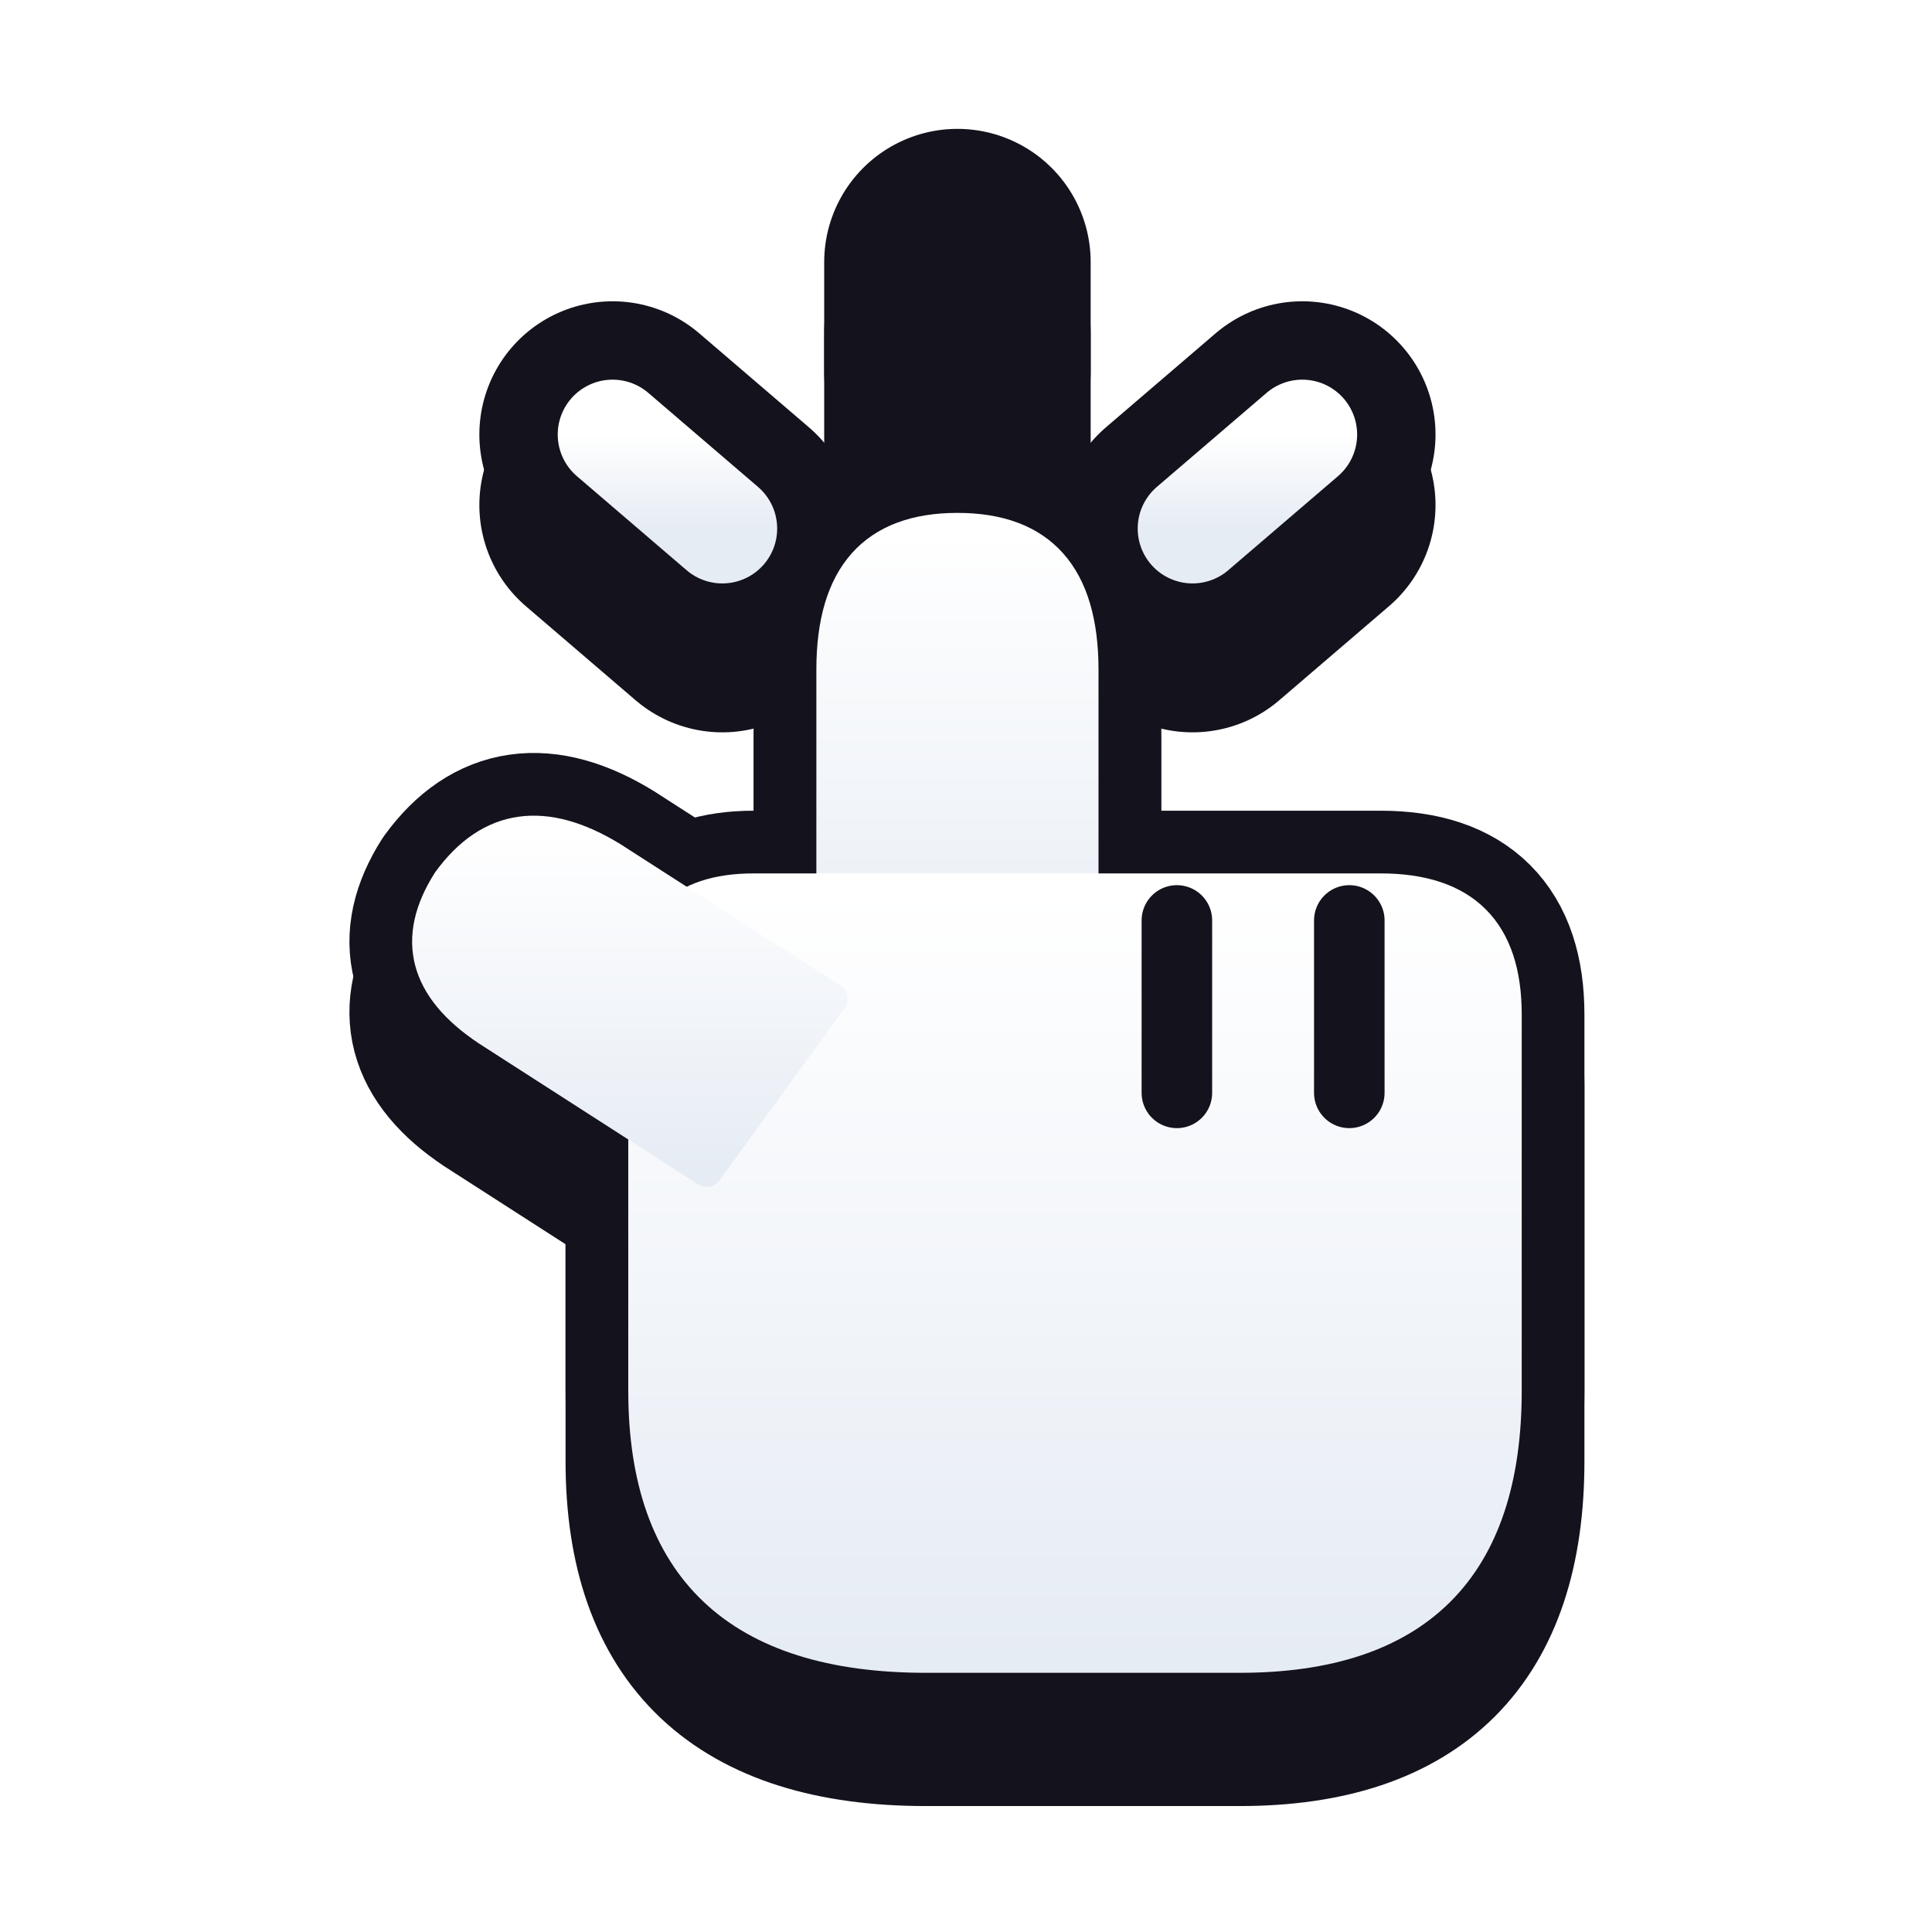
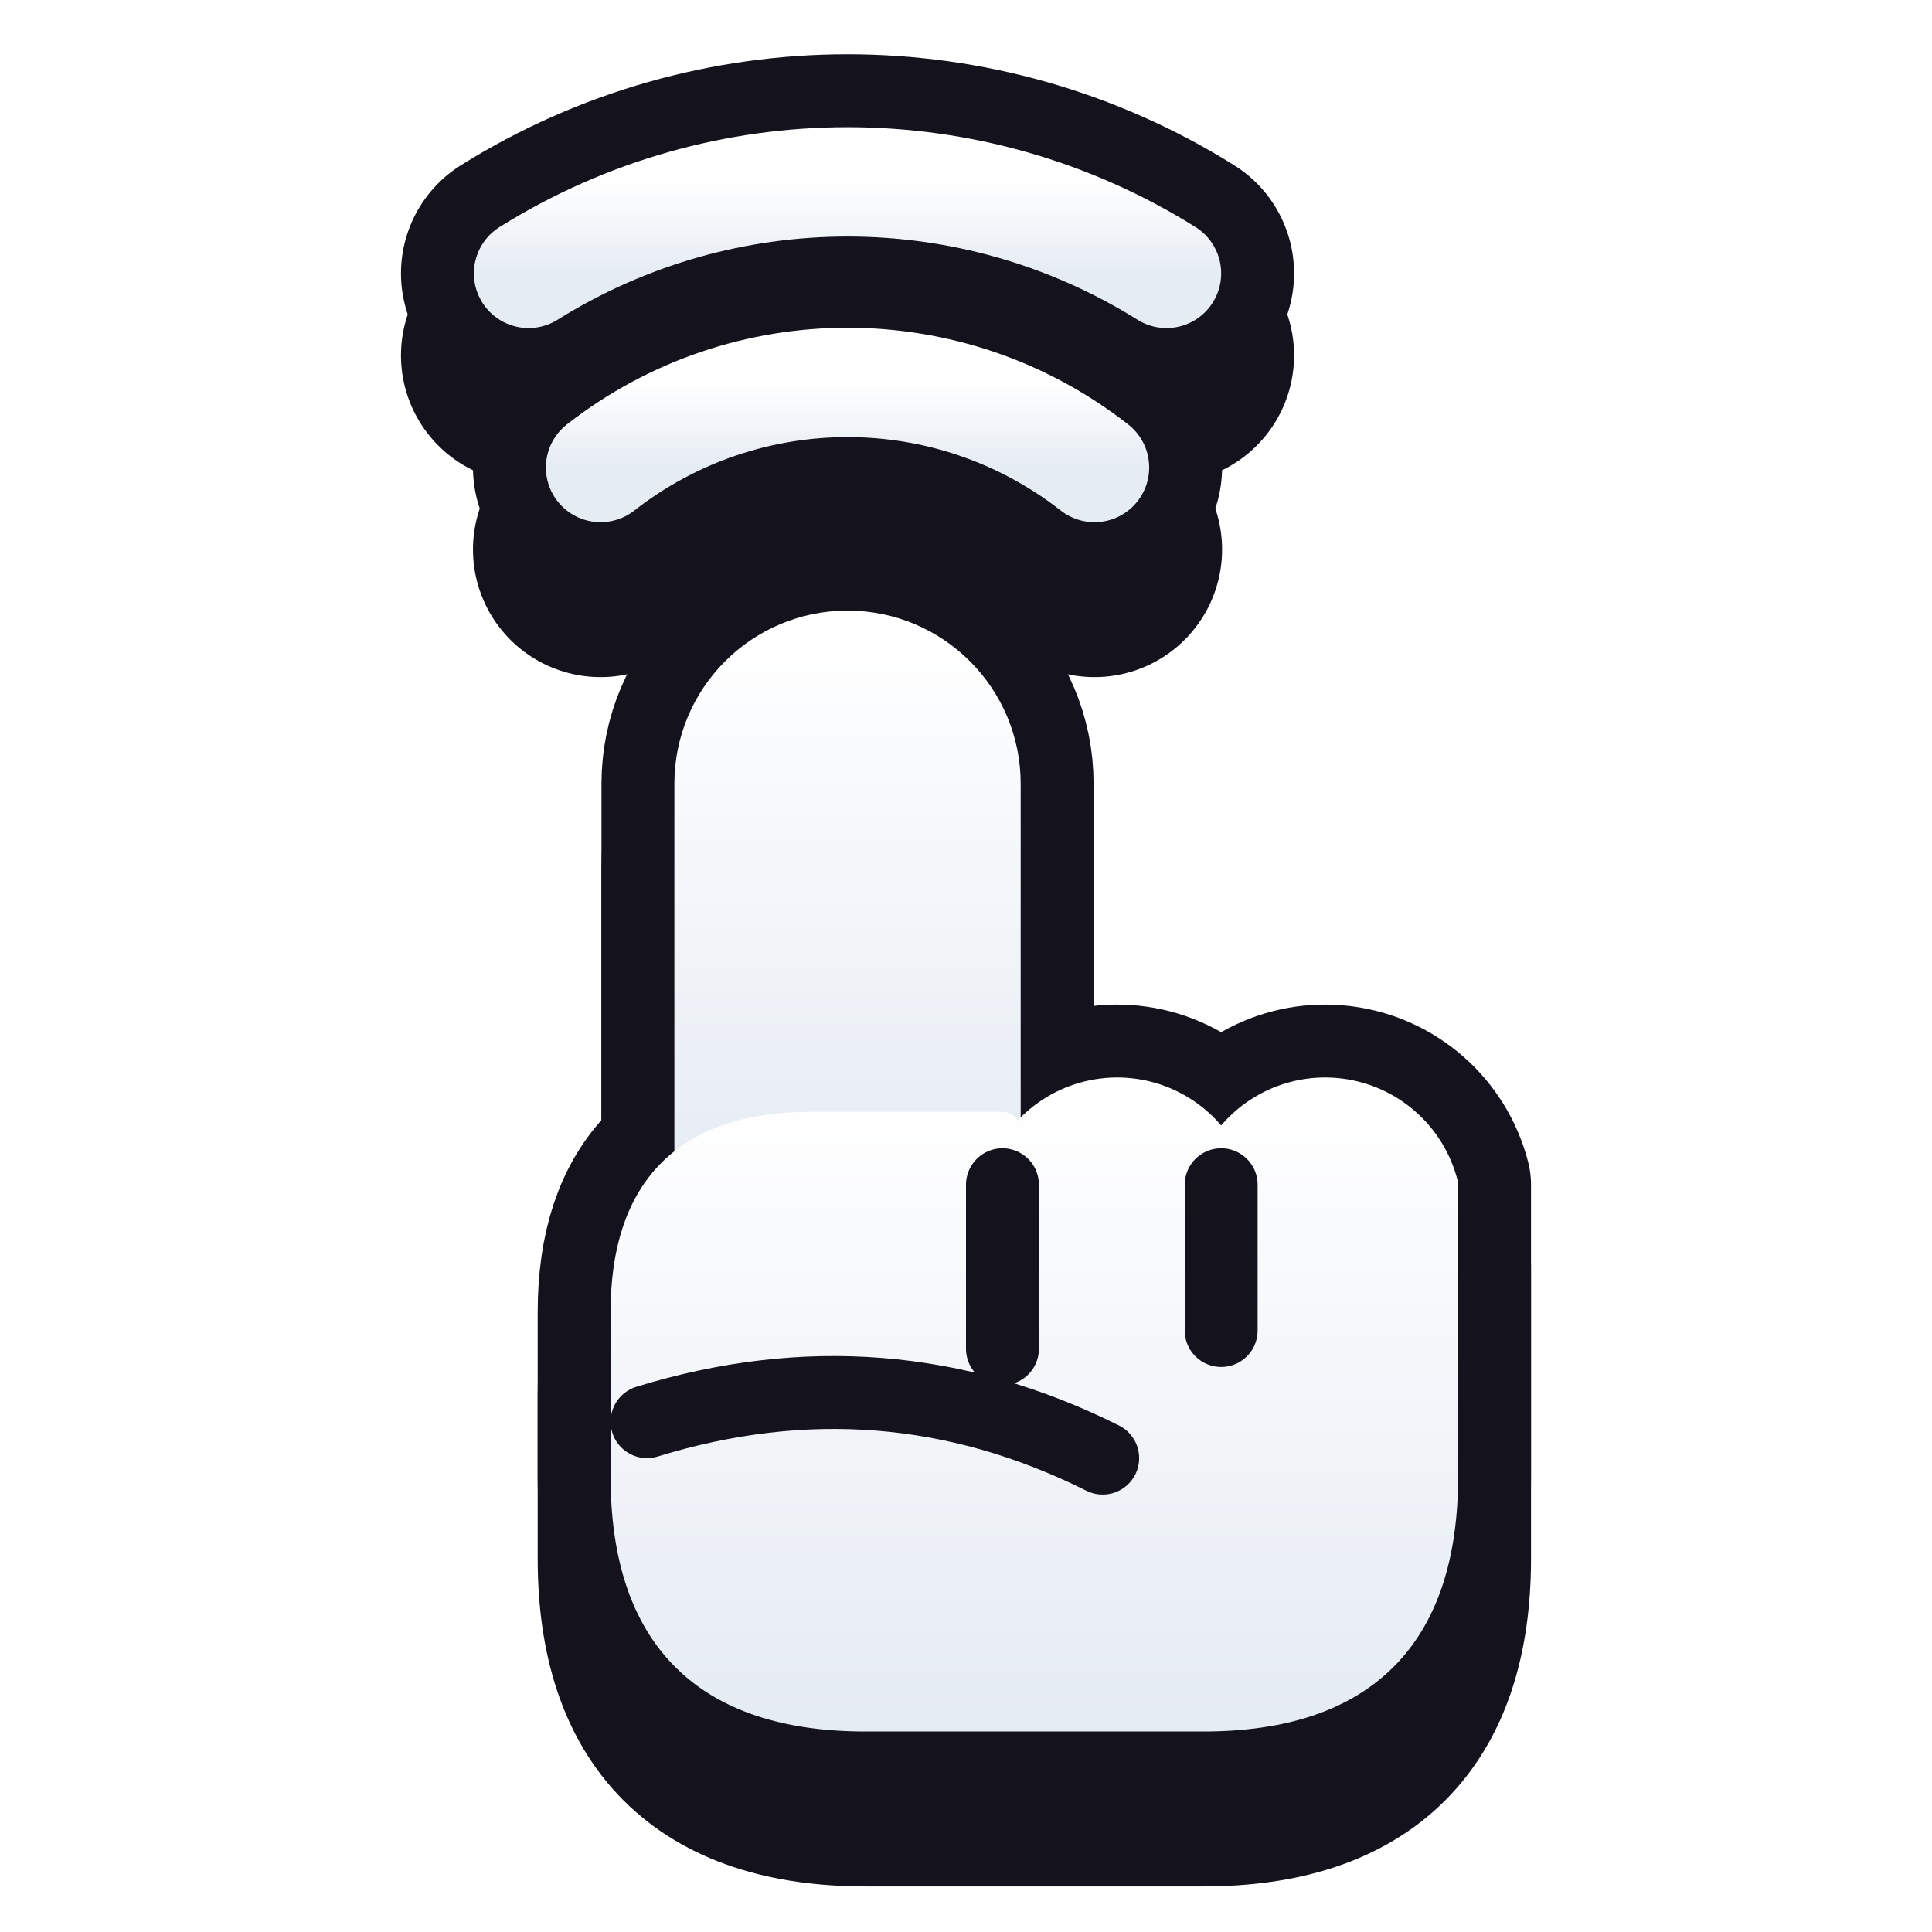
<svg xmlns="http://www.w3.org/2000/svg" viewBox="-6 -6 212 212" width="64" height="64">
  <defs>
    <linearGradient id="w" x1="0" y1="0" x2="0" y2="1">
      <stop offset="0" stop-color="#FFFFFF" />
      <stop offset="1" stop-color="#E6ECF4" />
    </linearGradient>
  </defs>
-   <g transform="translate(2.5,3.3)">
-     <g transform="translate(100,96) scale(0.86) translate(-100,-95)">
-       <path d="M80,58 Q80,40 96,40 Q112,40 112,58 L112,104 L80,104 Z" transform="translate(0,9)" fill="#14121C" stroke="#14121C" stroke-width="20" stroke-linejoin="round" />
-       <path d="M56,100 Q56,86 70,86 L150,86 Q166,86 166,102 L166,150 Q166,184 132,184 L92,184 Q56,184 56,150 Z" transform="translate(0,9)" fill="#14121C" stroke="#14121C" stroke-width="20" stroke-linejoin="round" />
-       <path d="M64,122 L36,104 Q24,96 31,85 Q39,74 52,82 L80,100 Z" transform="translate(0,9)" fill="#14121C" stroke="#14121C" stroke-width="20" stroke-linejoin="round" />
-       <path d="M66,40 L52,28" transform="translate(0,9)" fill="none" stroke="#14121C" stroke-width="34" stroke-linecap="round" stroke-linejoin="round" />
-       <path d="M96,20 L96,6" transform="translate(0,9)" fill="none" stroke="#14121C" stroke-width="34" stroke-linecap="round" stroke-linejoin="round" />
-       <path d="M126,40 L140,28" transform="translate(0,9)" fill="none" stroke="#14121C" stroke-width="34" stroke-linecap="round" stroke-linejoin="round" />
-       <path d="M80,58 Q80,40 96,40 Q112,40 112,58 L112,104 L80,104 Z" fill="#14121C" stroke="#14121C" stroke-width="20" stroke-linejoin="round" />
-       <path d="M56,100 Q56,86 70,86 L150,86 Q166,86 166,102 L166,150 Q166,184 132,184 L92,184 Q56,184 56,150 Z" fill="#14121C" stroke="#14121C" stroke-width="20" stroke-linejoin="round" />
-       <path d="M64,122 L36,104 Q24,96 31,85 Q39,74 52,82 L80,100 Z" fill="#14121C" stroke="#14121C" stroke-width="20" stroke-linejoin="round" />
-       <path d="M66,40 L52,28" fill="none" stroke="#14121C" stroke-width="34" stroke-linecap="round" stroke-linejoin="round" />
-       <path d="M96,20 L96,6" fill="none" stroke="#14121C" stroke-width="34" stroke-linecap="round" stroke-linejoin="round" />
-       <path d="M126,40 L140,28" fill="none" stroke="#14121C" stroke-width="34" stroke-linecap="round" stroke-linejoin="round" />
-       <path d="M80,58 Q80,40 96,40 Q112,40 112,58 L112,104 L80,104 Z" fill="url(#w)" stroke="url(#w)" stroke-width="4" stroke-linejoin="round" />
-       <path d="M56,100 Q56,86 70,86 L150,86 Q166,86 166,102 L166,150 Q166,184 132,184 L92,184 Q56,184 56,150 Z" fill="url(#w)" stroke="url(#w)" stroke-width="4" stroke-linejoin="round" />
-       <path d="M64,122 L36,104 Q24,96 31,85 Q39,74 52,82 L80,100 Z" fill="url(#w)" stroke="url(#w)" stroke-width="4" stroke-linejoin="round" />
-       <path d="M66,40 L52,28" fill="none" stroke="url(#w)" stroke-width="14" stroke-linecap="round" stroke-linejoin="round" />
-       <path d="M96,20 L96,6" fill="none" stroke="url(#w)" stroke-width="14" stroke-linecap="round" stroke-linejoin="round" />
-       <path d="M126,40 L140,28" fill="none" stroke="url(#w)" stroke-width="14" stroke-linecap="round" stroke-linejoin="round" />
-       <path d="M124,90 L124,112 M146,90 L146,112" fill="none" stroke="#14121C" stroke-width="9" stroke-linecap="round" stroke-linejoin="round" />
+   <g transform="translate(-5,0)">
+     <g transform="translate(0,9)">
+       <path d="M75,124 L75,80 A17,17 0 0,1 109,80 L109,124 Z" fill="#14121C" stroke="#14121C" stroke-width="20" stroke-linejoin="round" />
+       <path d="M68,138 Q68,118 88,118 L109,118 L109,124 A13,13 0 0,1 133,121 A13,13 0 0,1 157,124 L157,156 Q157,182 131,182 L94,182 Q68,182 68,156 Z" fill="#14121C" stroke="#14121C" stroke-width="20" stroke-linejoin="round" />
+       <path d="M64.9,45.3 A44,44 0 0,1 119.1,45.3" fill="none" stroke="#14121C" stroke-width="28" stroke-linecap="round" stroke-linejoin="round" />
+       <path d="M57.0,24.0 A66,66 0 0,1 127.0,24.0" fill="none" stroke="#14121C" stroke-width="28" stroke-linecap="round" stroke-linejoin="round" />
    </g>
+     <path d="M75,124 L75,80 A17,17 0 0,1 109,80 L109,124 Z" fill="#14121C" stroke="#14121C" stroke-width="20" stroke-linejoin="round" />
+     <path d="M68,138 Q68,118 88,118 L109,118 L109,124 A13,13 0 0,1 133,121 A13,13 0 0,1 157,124 L157,156 Q157,182 131,182 L94,182 Q68,182 68,156 Z" fill="#14121C" stroke="#14121C" stroke-width="20" stroke-linejoin="round" />
+     <path d="M64.9,45.3 A44,44 0 0,1 119.1,45.3" fill="none" stroke="#14121C" stroke-width="28" stroke-linecap="round" stroke-linejoin="round" />
+     <path d="M57.0,24.0 A66,66 0 0,1 127.0,24.0" fill="none" stroke="#14121C" stroke-width="28" stroke-linecap="round" stroke-linejoin="round" />
+     <path d="M75,124 L75,80 A17,17 0 0,1 109,80 L109,124 Z" fill="url(#w)" stroke="url(#w)" stroke-width="4" stroke-linejoin="round" />
+     <path d="M68,138 Q68,118 88,118 L109,118 L109,124 A13,13 0 0,1 133,121 A13,13 0 0,1 157,124 L157,156 Q157,182 131,182 L94,182 Q68,182 68,156 Z" fill="url(#w)" stroke="url(#w)" stroke-width="4" stroke-linejoin="round" />
+     <path d="M64.9,45.3 A44,44 0 0,1 119.1,45.3" fill="none" stroke="url(#w)" stroke-width="12" stroke-linecap="round" stroke-linejoin="round" />
+     <path d="M57.0,24.0 A66,66 0 0,1 127.0,24.0" fill="none" stroke="url(#w)" stroke-width="12" stroke-linecap="round" stroke-linejoin="round" />
+     <path d="M109,124 L109,142 M133,124 L133,140 M70,150 Q96,142 120,154" fill="none" stroke="#14121C" stroke-width="8" stroke-linecap="round" />
  </g>
</svg>
